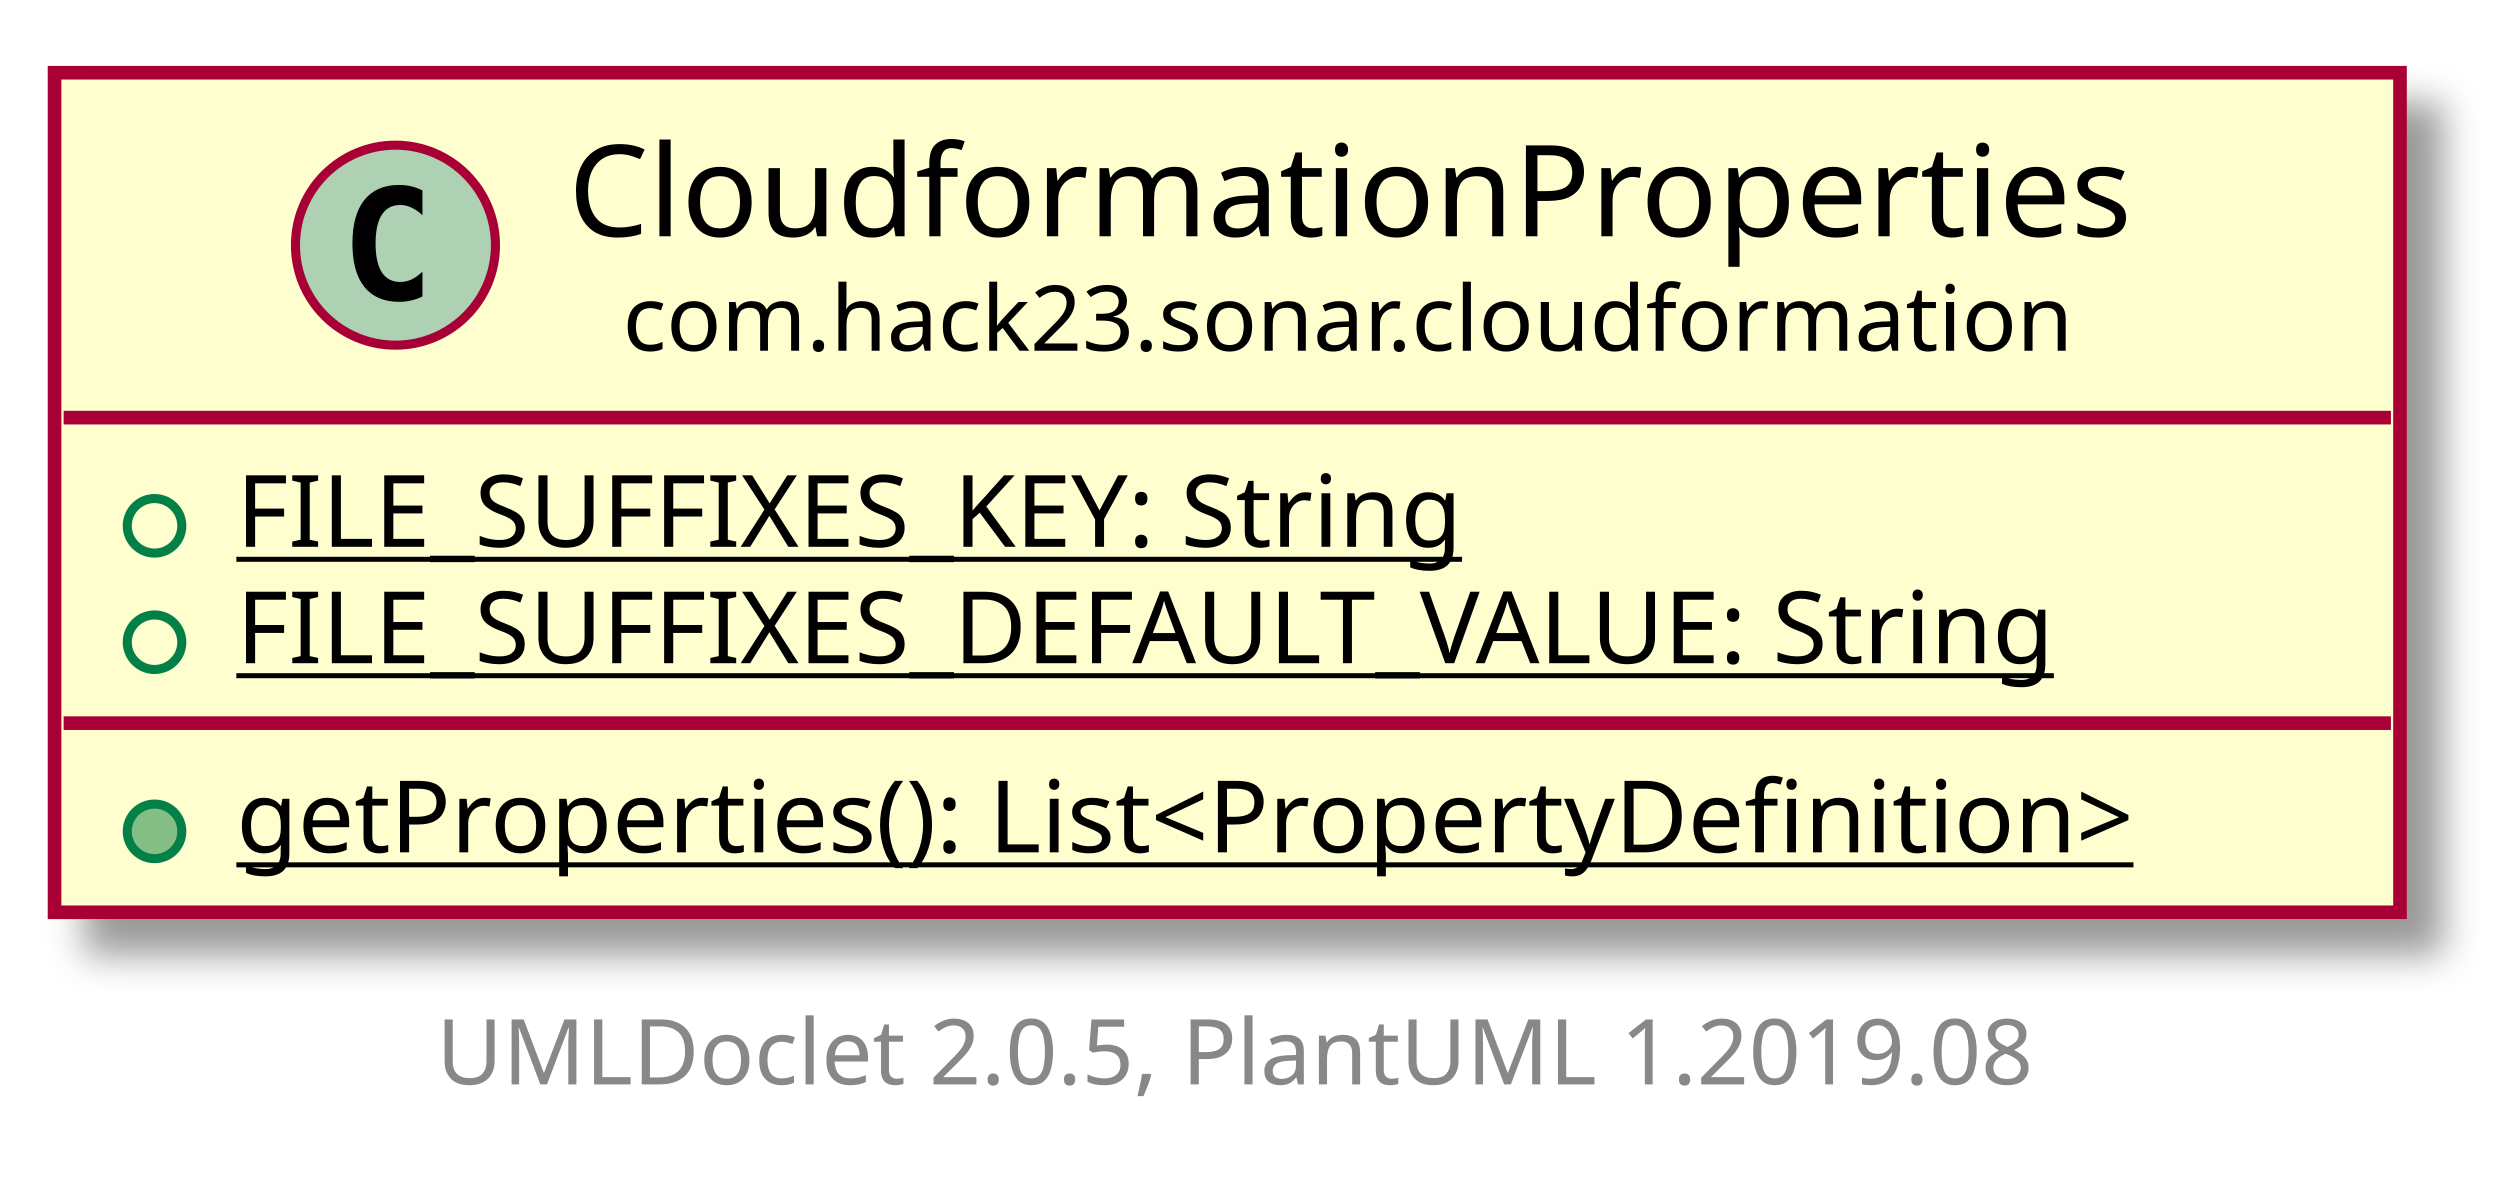
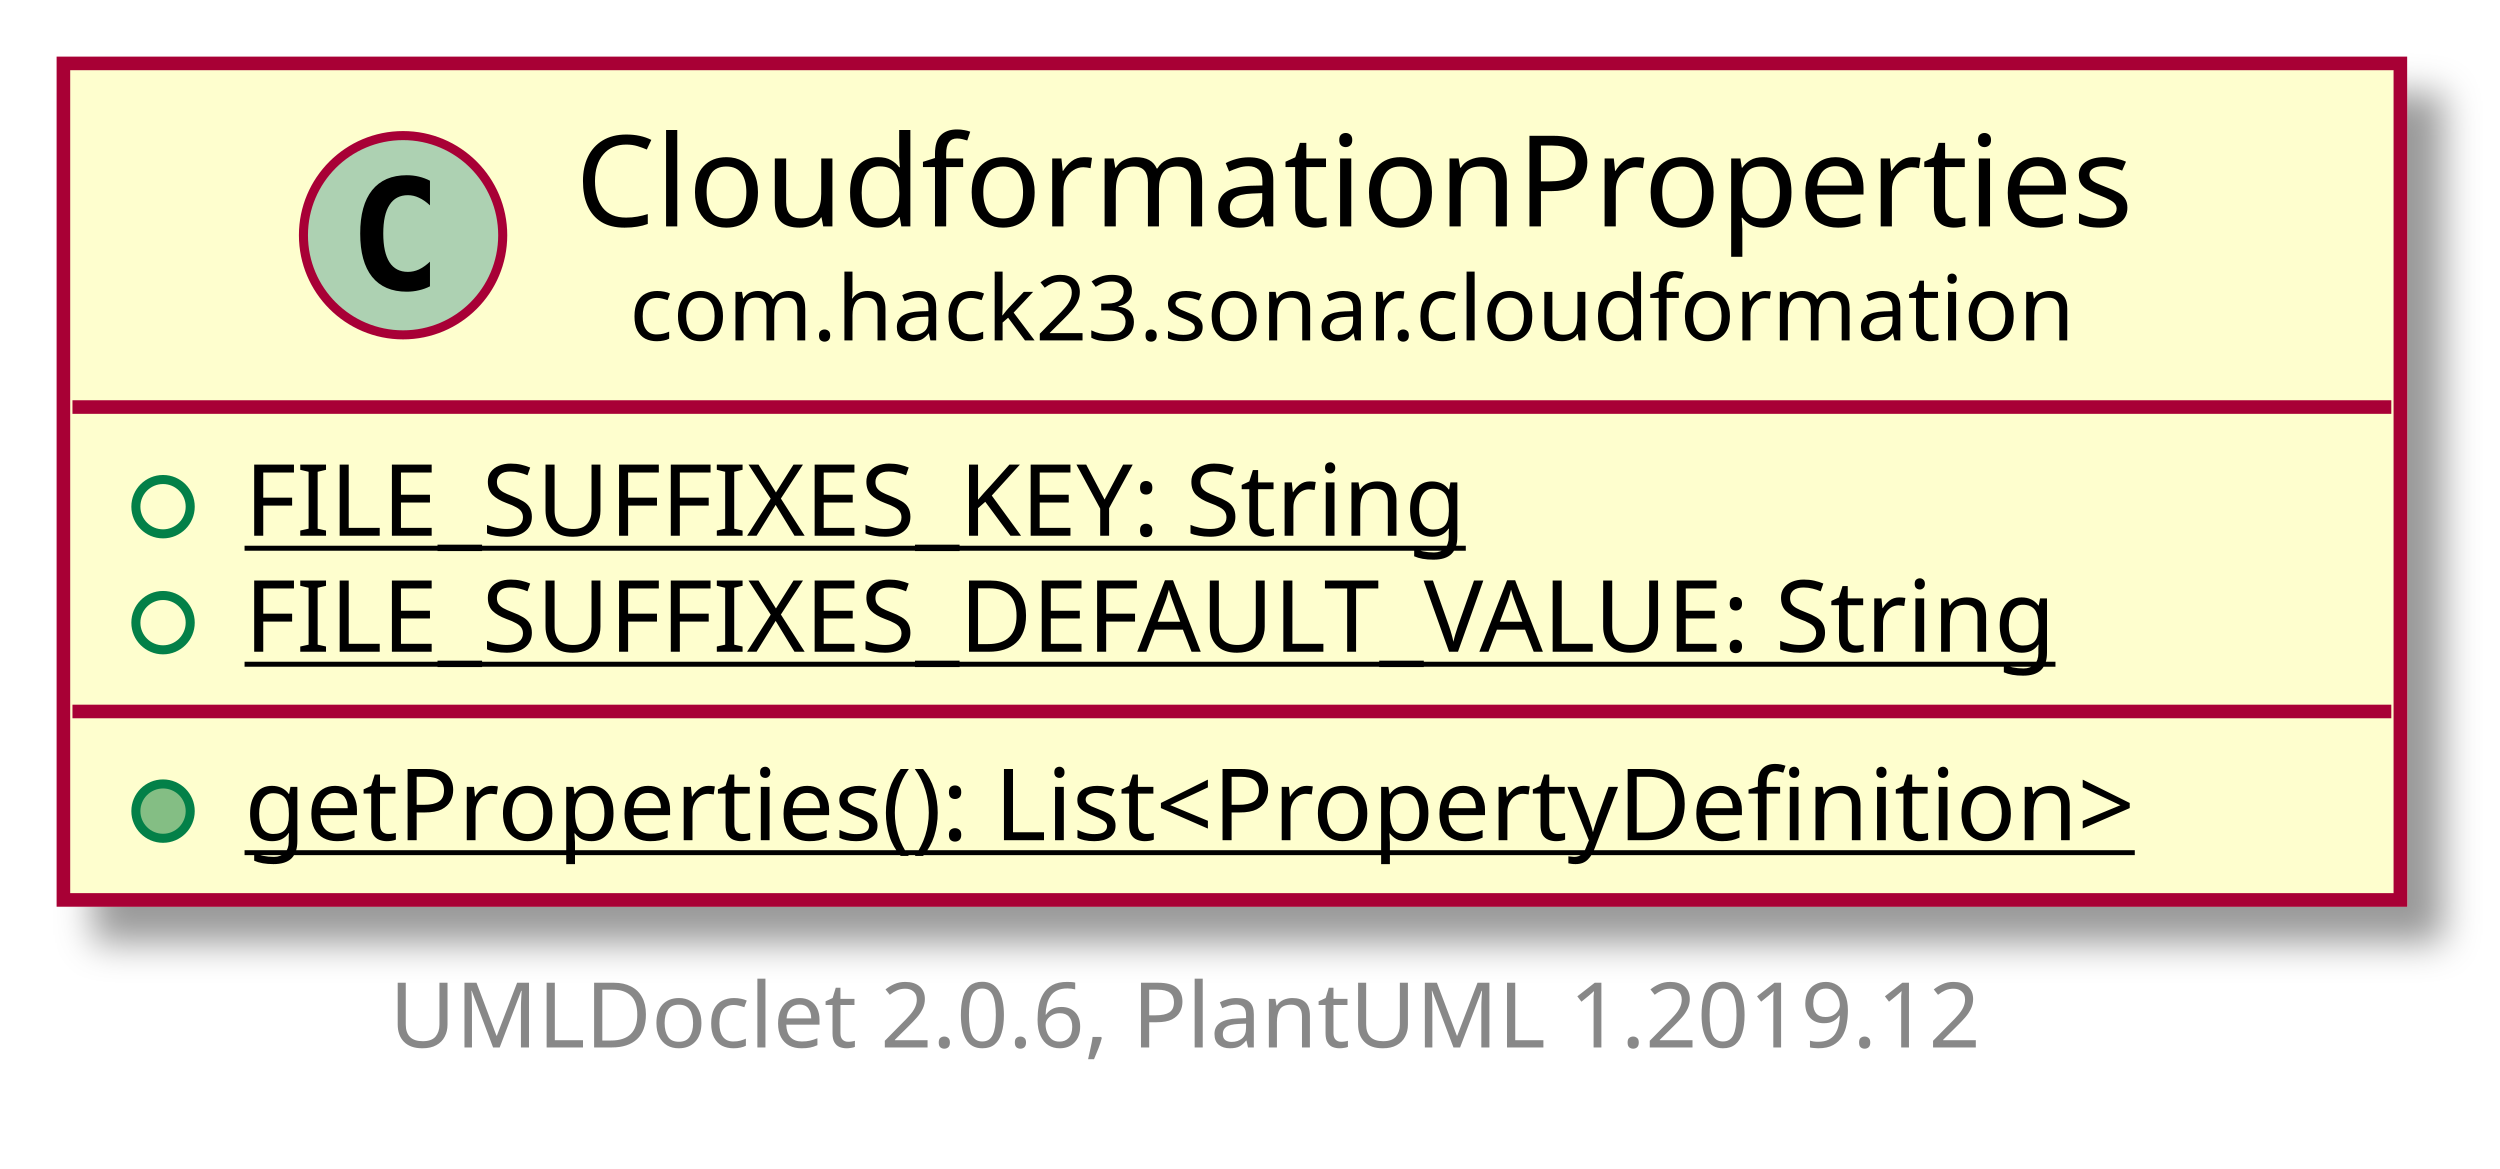
- <svg xmlns="http://www.w3.org/2000/svg" xmlns:xlink="http://www.w3.org/1999/xlink" contentScriptType="application/ecmascript" contentStyleType="text/css" height="132px" preserveAspectRatio="none" style="width:275px;height:132px;" version="1.1" viewBox="0 0 275 132" width="275px" zoomAndPan="magnify">
+ <svg xmlns="http://www.w3.org/2000/svg" xmlns:xlink="http://www.w3.org/1999/xlink" contentScriptType="application/ecmascript" contentStyleType="text/css" height="129px" preserveAspectRatio="none" style="width:276px;height:129px;" version="1.1" viewBox="0 0 276 129" width="276px" zoomAndPan="magnify">
  <defs>
-     <filter height="300%" id="f1gfy5q94xy19l" width="300%" x="-1" y="-1">
+     <filter height="300%" id="f1l9j9wy5oy88t" width="300%" x="-1" y="-1">
      <feGaussianBlur result="blurOut" stdDeviation="2.0" />
      <feColorMatrix in="blurOut" result="blurOut2" type="matrix" values="0 0 0 0 0 0 0 0 0 0 0 0 0 0 0 0 0 0 .4 0" />
      <feOffset dx="4.0" dy="4.0" in="blurOut2" result="blurOut3" />
      <feBlend in="SourceGraphic" in2="blurOut3" mode="normal" />
    </filter>
  </defs>
  <g>
-     <a href="CloudformationProperties.html" target="_top" xlink:actuate="onRequest" xlink:show="new" xlink:title="CloudformationProperties.html" xlink:type="simple">
-       <rect fill="#FEFECE" filter="url(#f1gfy5q94xy19l)" height="92.352" id="com.hack23.sonar.cloudformation.CloudformationProperties" style="stroke: #A80036; stroke-width: 1.5;" width="258" x="6" y="8" />
-       <ellipse cx="43.5" cy="26.969" fill="#ADD1B2" rx="11" ry="11" style="stroke: #A80036; stroke-width: 1.0;" />
-       <path d="M46.469,32.609 Q45.891,32.906 45.25,33.047 Q44.609,33.203 43.906,33.203 Q41.406,33.203 40.078,31.562 Q38.766,29.906 38.766,26.781 Q38.766,23.656 40.078,22 Q41.406,20.344 43.906,20.344 Q44.609,20.344 45.25,20.5 Q45.906,20.656 46.469,20.953 L46.469,23.672 Q45.844,23.094 45.25,22.828 Q44.656,22.547 44.031,22.547 Q42.688,22.547 42,23.625 Q41.312,24.688 41.312,26.781 Q41.312,28.875 42,29.953 Q42.688,31.016 44.031,31.016 Q44.656,31.016 45.25,30.75 Q45.844,30.469 46.469,29.891 L46.469,32.609 Z " />
-       <text fill="#000000" font-family="sans-serif" font-size="14" lengthAdjust="spacingAndGlyphs" textLength="176" x="62.5" y="25.995">CloudformationProperties</text>
-       <text fill="#000000" font-family="sans-serif" font-size="10" lengthAdjust="spacingAndGlyphs" textLength="164" x="68.5" y="38.579">com.hack23.sonar.cloudformation</text>
-       <line style="stroke: #A80036; stroke-width: 1.5;" x1="7" x2="263" y1="45.938" y2="45.938" />
-       <ellipse cx="17" cy="57.84" fill="none" rx="3" ry="3" style="stroke: #038048; stroke-width: 1.0;" />
-       <text fill="#000000" font-family="sans-serif" font-size="11" lengthAdjust="spacingAndGlyphs" text-decoration="underline" textLength="150" x="26" y="60.148">FILE_SUFFIXES_KEY: String</text>
-       <ellipse cx="17" cy="70.644" fill="none" rx="3" ry="3" style="stroke: #038048; stroke-width: 1.0;" />
-       <text fill="#000000" font-family="sans-serif" font-size="11" lengthAdjust="spacingAndGlyphs" text-decoration="underline" textLength="219" x="26" y="72.953">FILE_SUFFIXES_DEFAULT_VALUE: String</text>
-       <line style="stroke: #A80036; stroke-width: 1.5;" x1="7" x2="263" y1="79.547" y2="79.547" />
-       <ellipse cx="17" cy="91.449" fill="#84BE84" rx="3" ry="3" style="stroke: #038048; stroke-width: 1.0;" />
-       <text fill="#000000" font-family="sans-serif" font-size="11" lengthAdjust="spacingAndGlyphs" text-decoration="underline" textLength="232" x="26" y="93.757">getProperties(): List&lt;PropertyDefinition&gt;</text>
+     <a href="CloudformationProperties.html" target="_top" title="CloudformationProperties.html" xlink:actuate="onRequest" xlink:href="CloudformationProperties.html" xlink:show="new" xlink:title="CloudformationProperties.html" xlink:type="simple">
+       <rect fill="#FEFECE" filter="url(#f1l9j9wy5oy88t)" height="92.352" id="com.hack23.sonar.cloudformation.CloudformationProperties" style="stroke: #A80036; stroke-width: 1.5;" width="258" x="7" y="7" />
+       <ellipse cx="44.5" cy="25.969" fill="#ADD1B2" rx="11" ry="11" style="stroke: #A80036; stroke-width: 1.0;" />
+       <path d="M47.469,31.609 Q46.891,31.906 46.25,32.047 Q45.609,32.203 44.906,32.203 Q42.406,32.203 41.078,30.562 Q39.766,28.906 39.766,25.781 Q39.766,22.656 41.078,21 Q42.406,19.344 44.906,19.344 Q45.609,19.344 46.25,19.5 Q46.906,19.656 47.469,19.953 L47.469,22.672 Q46.844,22.094 46.25,21.828 Q45.656,21.547 45.031,21.547 Q43.688,21.547 43,22.625 Q42.312,23.688 42.312,25.781 Q42.312,27.875 43,28.953 Q43.688,30.016 45.031,30.016 Q45.656,30.016 46.25,29.75 Q46.844,29.469 47.469,28.891 L47.469,31.609 Z " />
+       <text fill="#000000" font-family="sans-serif" font-size="14" lengthAdjust="spacingAndGlyphs" textLength="176" x="63.5" y="24.995">CloudformationProperties</text>
+       <text fill="#000000" font-family="sans-serif" font-size="10" lengthAdjust="spacingAndGlyphs" textLength="164" x="69.5" y="37.579">com.hack23.sonar.cloudformation</text>
+       <line style="stroke: #A80036; stroke-width: 1.5;" x1="8" x2="264" y1="44.938" y2="44.938" />
+       <ellipse cx="18" cy="55.938" fill="none" rx="3" ry="3" style="stroke: #038048; stroke-width: 1.0;" />
+       <text fill="#000000" font-family="sans-serif" font-size="11" lengthAdjust="spacingAndGlyphs" text-decoration="underline" textLength="150" x="27" y="59.148">FILE_SUFFIXES_KEY: String</text>
+       <ellipse cx="18" cy="68.742" fill="none" rx="3" ry="3" style="stroke: #038048; stroke-width: 1.0;" />
+       <text fill="#000000" font-family="sans-serif" font-size="11" lengthAdjust="spacingAndGlyphs" text-decoration="underline" textLength="219" x="27" y="71.953">FILE_SUFFIXES_DEFAULT_VALUE: String</text>
+       <line style="stroke: #A80036; stroke-width: 1.5;" x1="8" x2="264" y1="78.547" y2="78.547" />
+       <ellipse cx="18" cy="89.547" fill="#84BE84" rx="3" ry="3" style="stroke: #038048; stroke-width: 1.0;" />
+       <text fill="#000000" font-family="sans-serif" font-size="11" lengthAdjust="spacingAndGlyphs" text-decoration="underline" textLength="232" x="27" y="92.757">getProperties(): List&lt;PropertyDefinition&gt;</text>
    </a>
-     <text fill="#888888" font-family="sans-serif" font-size="10" lengthAdjust="spacingAndGlyphs" textLength="186" x="48" y="119.282">UMLDoclet 2.0.5, PlantUML 1.2019.08</text>
+     <text fill="#888888" font-family="sans-serif" font-size="10" lengthAdjust="spacingAndGlyphs" textLength="186" x="43" y="115.634">UMLDoclet 2.0.6, PlantUML 1.2019.12</text>
  </g>
</svg>
